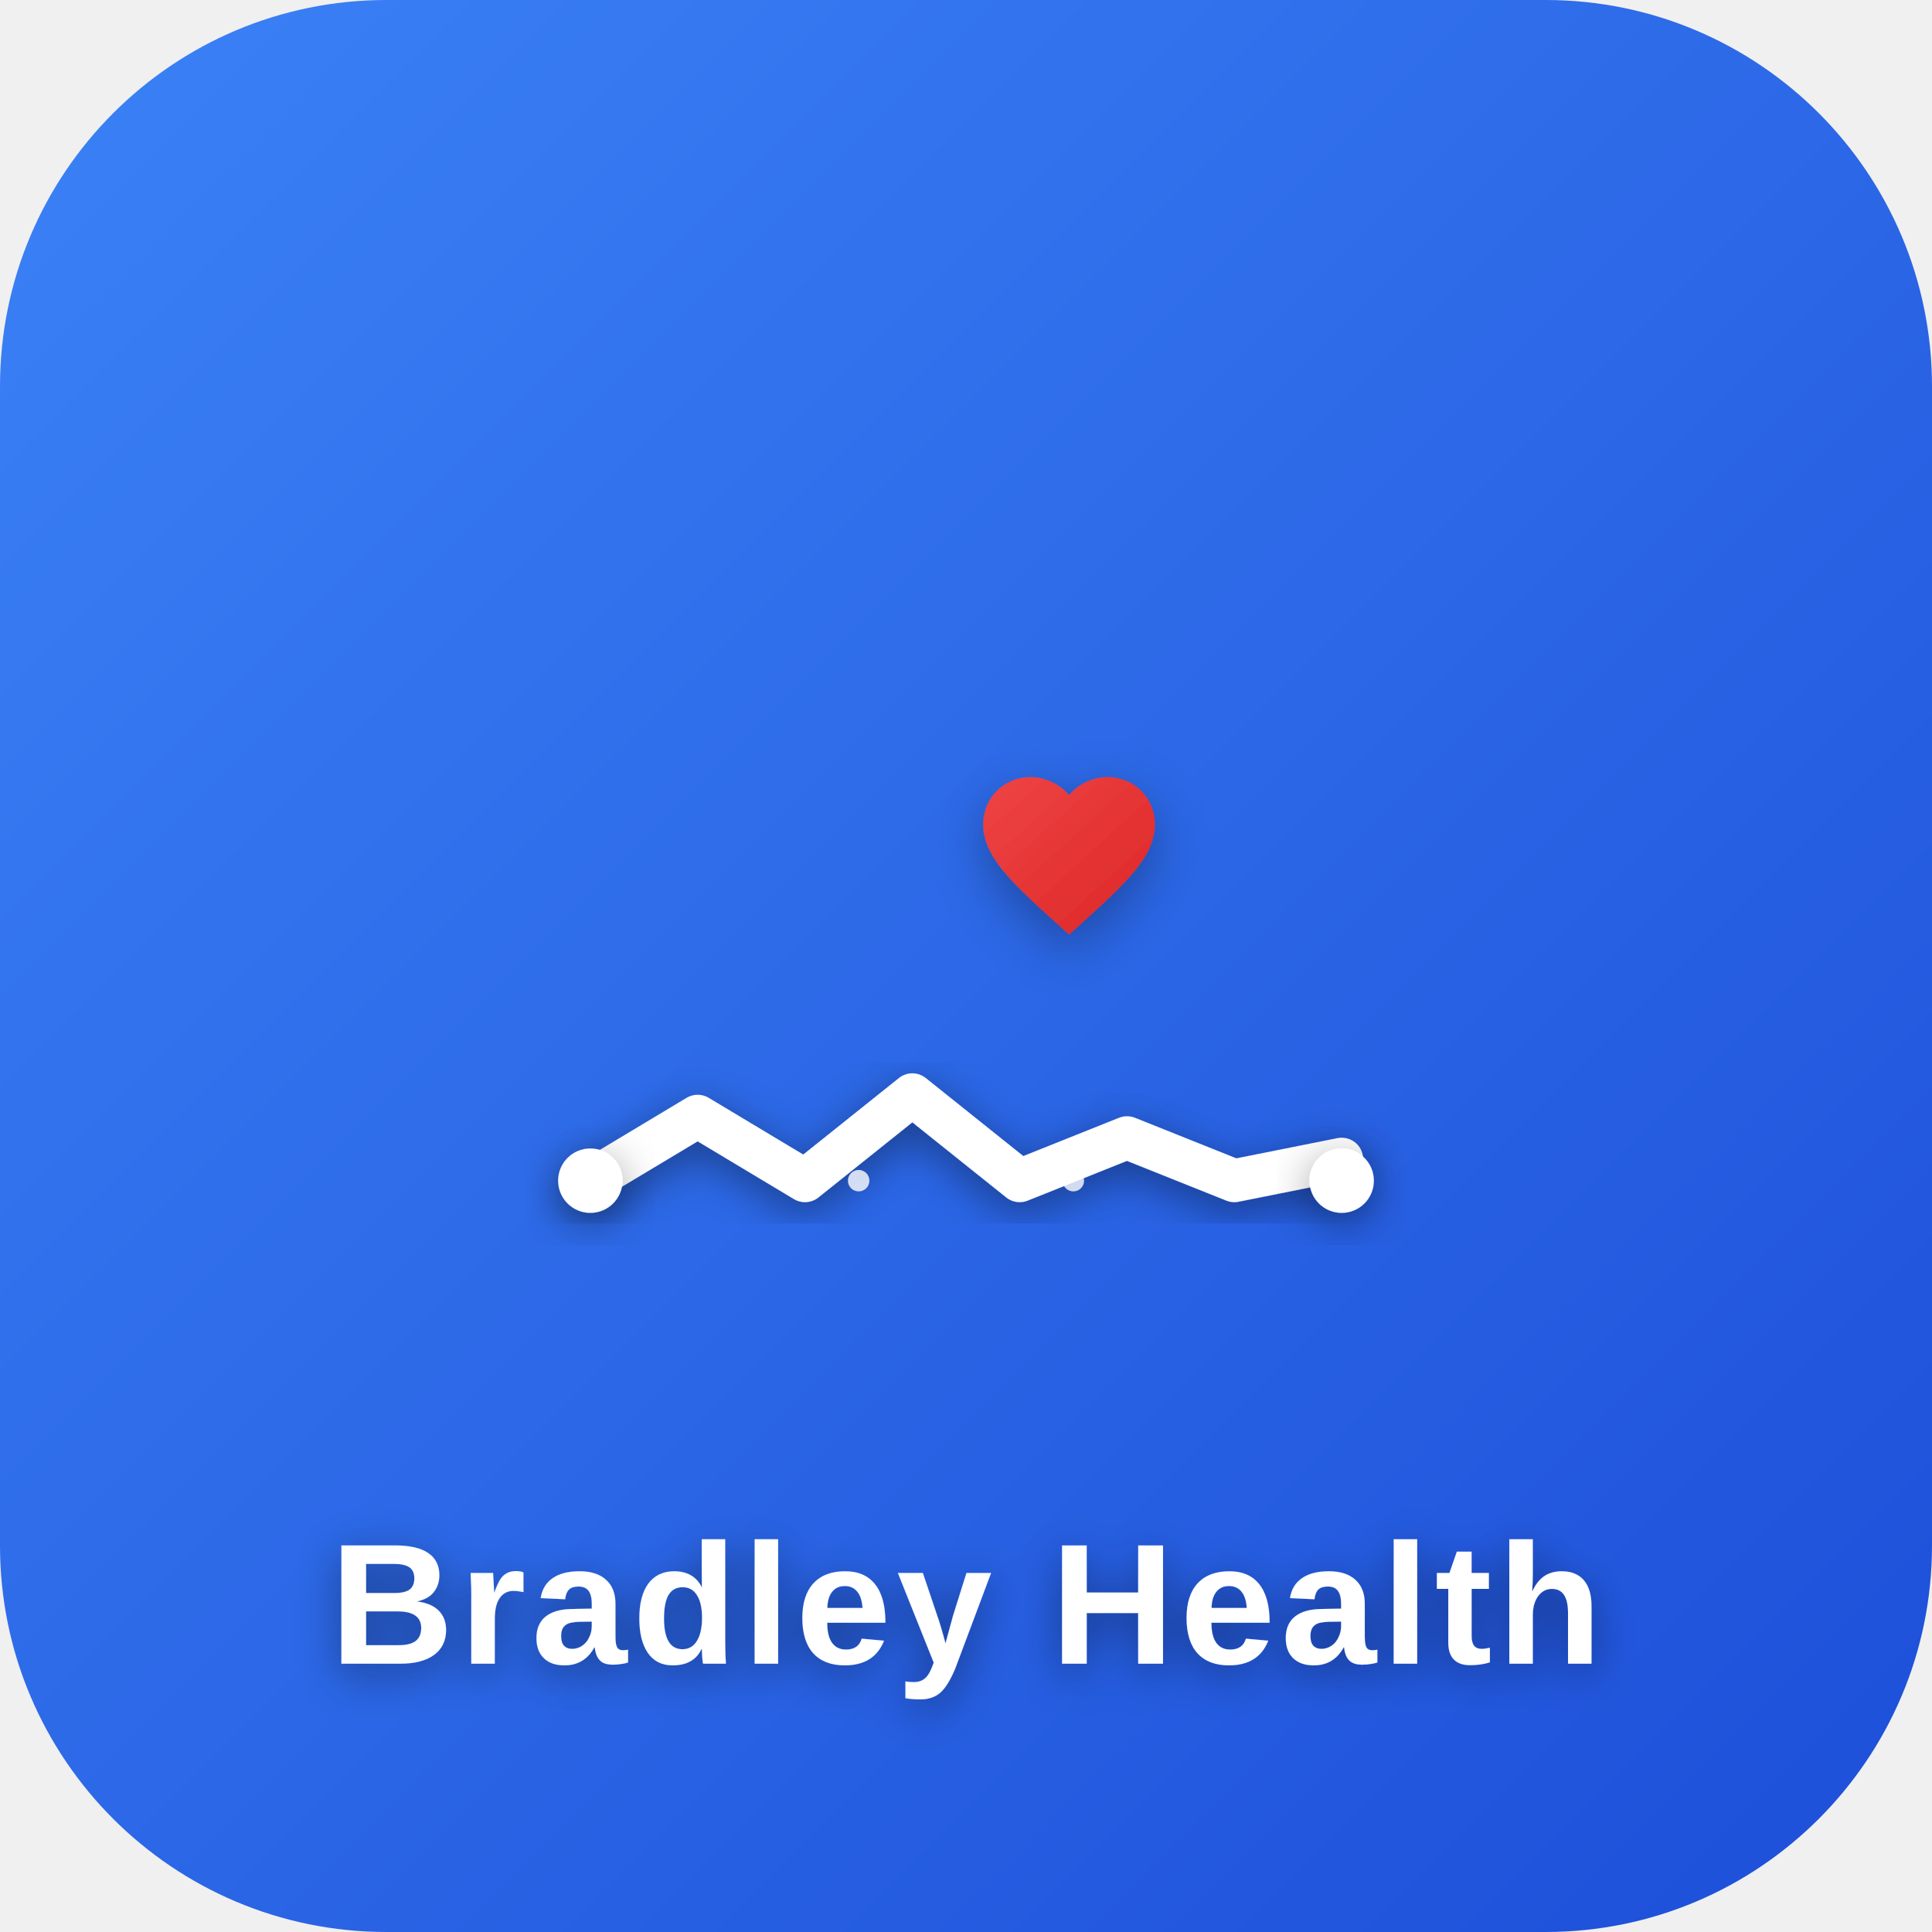
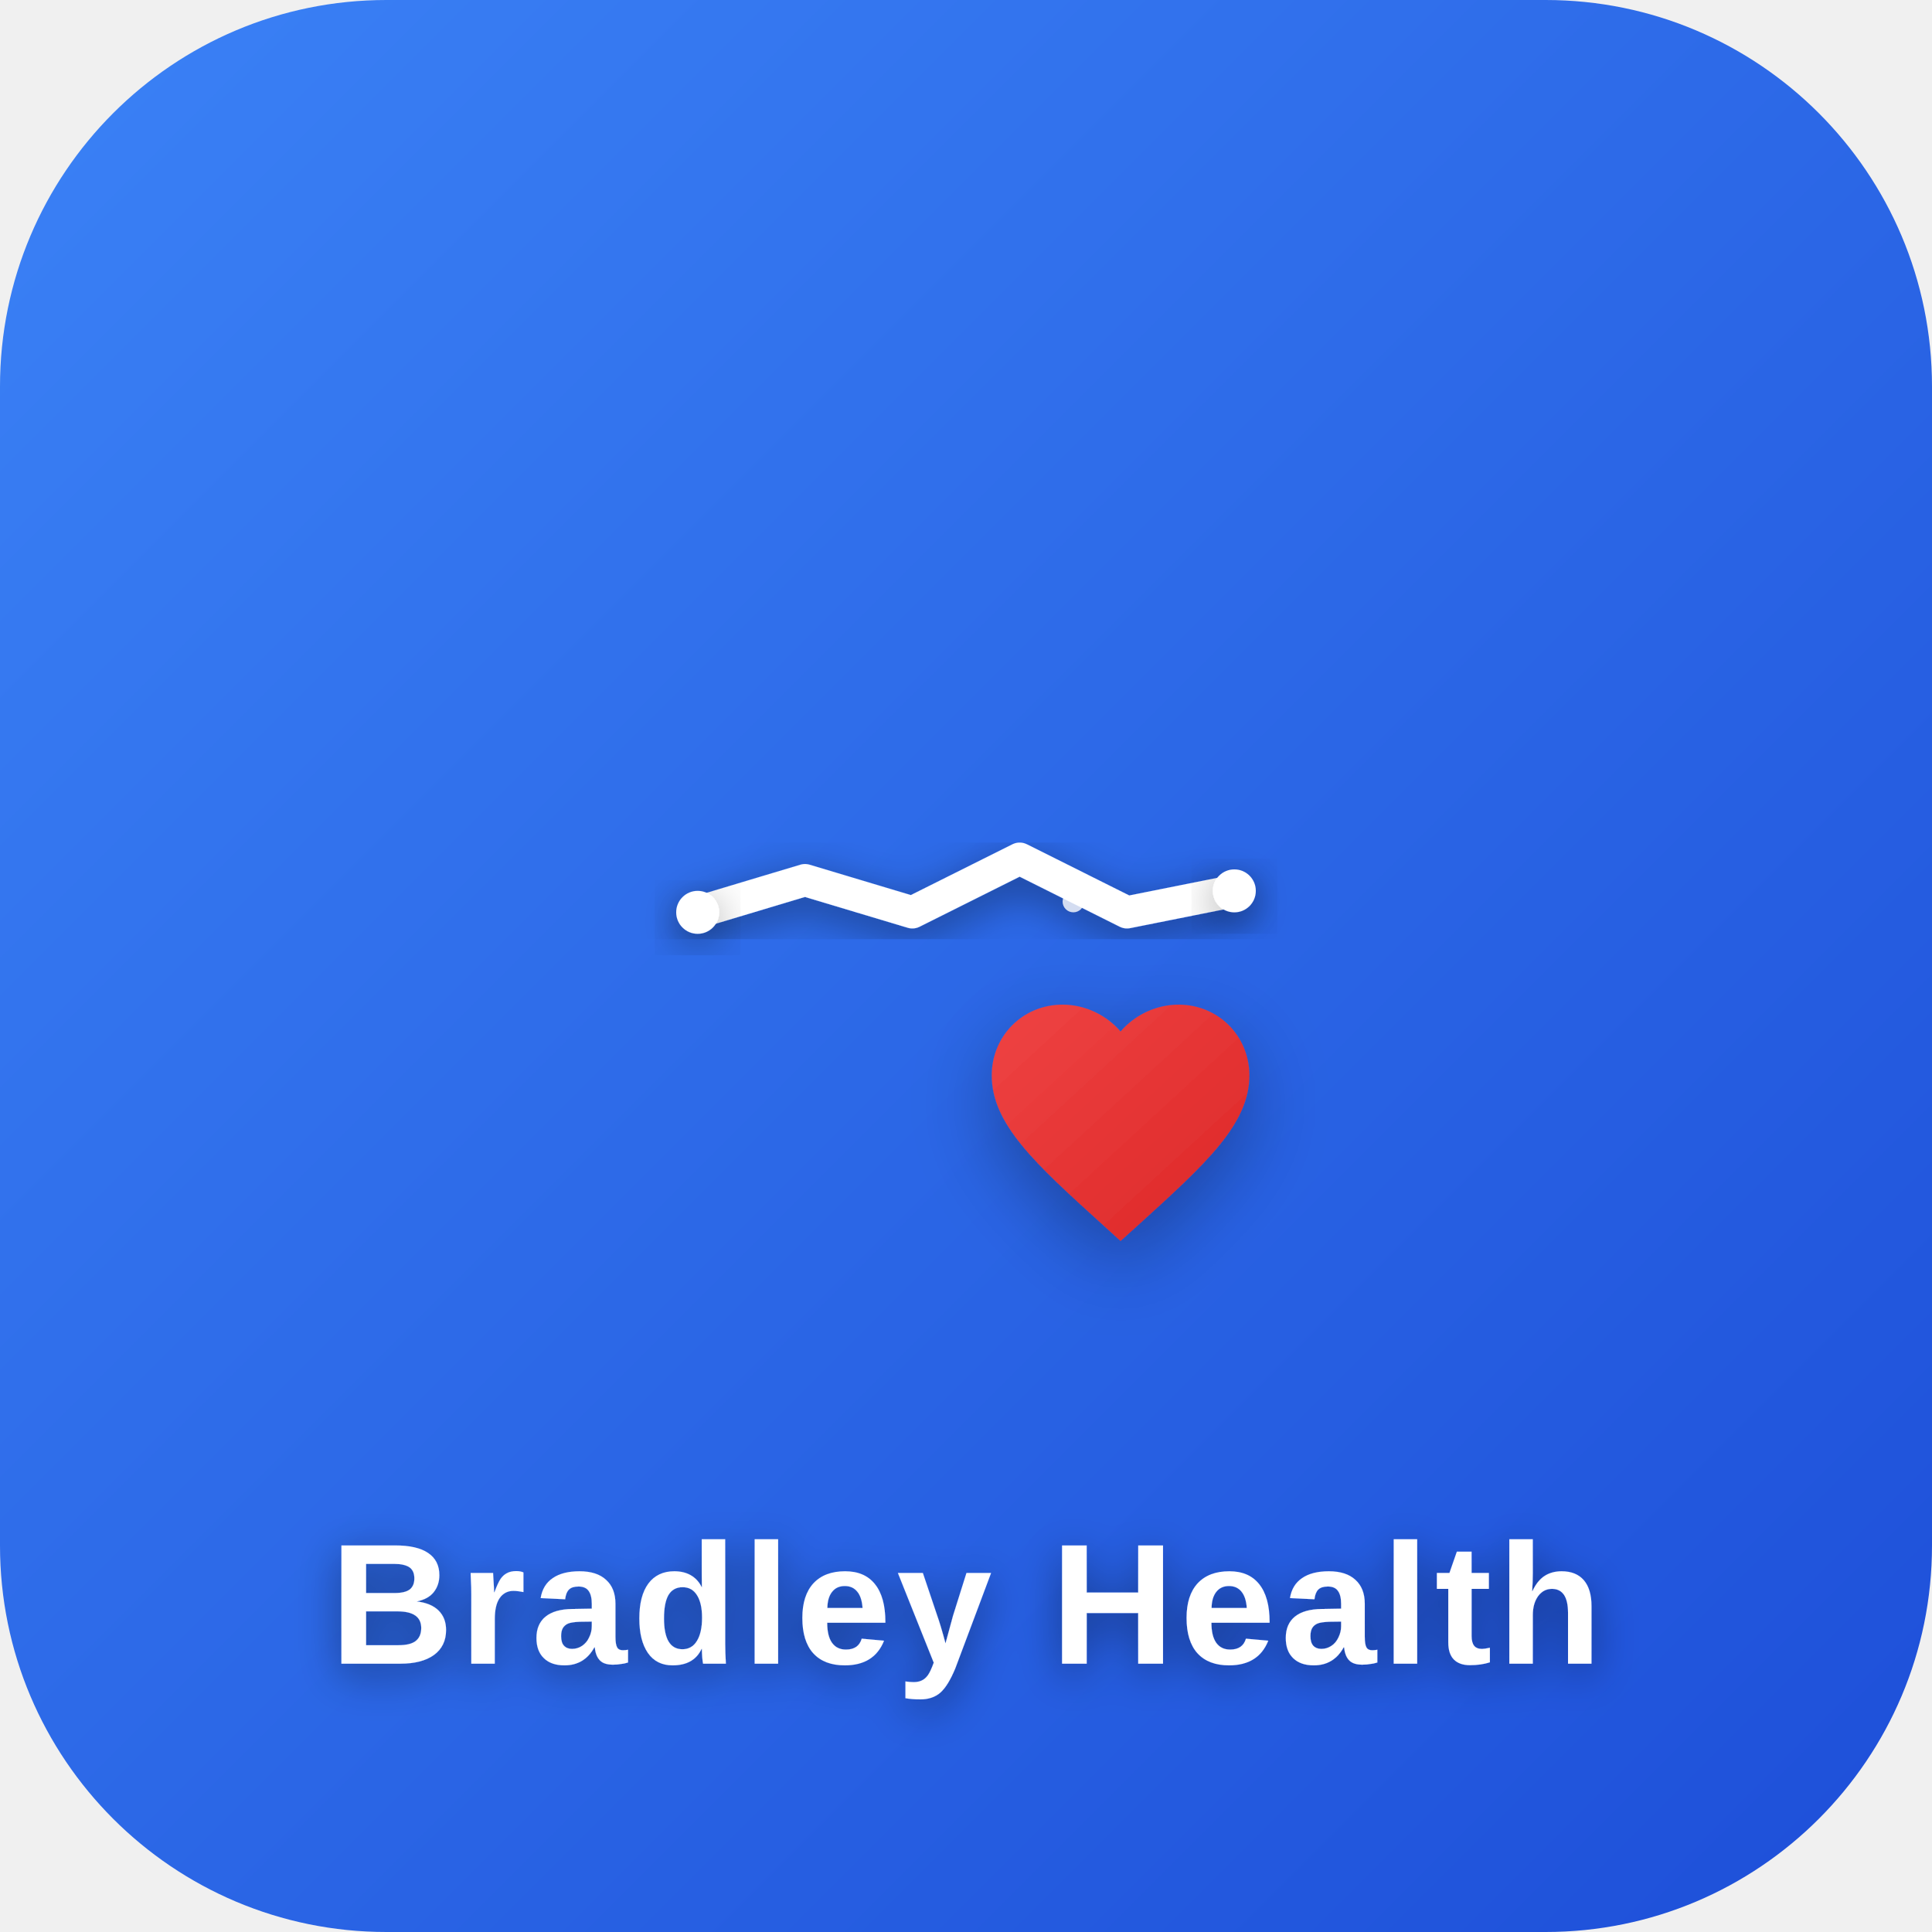
<svg xmlns="http://www.w3.org/2000/svg" width="180" height="180" viewBox="0 0 180 180">
  <defs>
    <linearGradient id="bgGradient" x1="0%" y1="0%" x2="100%" y2="100%">
      <stop offset="0%" style="stop-color:#3b82f6;stop-opacity:1" />
      <stop offset="100%" style="stop-color:#1d4ed8;stop-opacity:1" />
    </linearGradient>
    <linearGradient id="heartGradient" x1="0%" y1="0%" x2="100%" y2="100%">
      <stop offset="0%" style="stop-color:#ef4444;stop-opacity:1" />
      <stop offset="100%" style="stop-color:#dc2626;stop-opacity:1" />
    </linearGradient>
    <filter id="heartShadow" x="-50%" y="-50%" width="200%" height="200%">
      <feDropShadow dx="0" dy="2" stdDeviation="3" flood-color="#000000" flood-opacity="0.3" />
    </filter>
    <filter id="textShadow" x="-50%" y="-50%" width="200%" height="200%">
      <feDropShadow dx="0" dy="1" stdDeviation="2" flood-color="#000000" flood-opacity="0.4" />
    </filter>
  </defs>
  <rect width="180" height="180" fill="url(#bgGradient)" rx="36" />
-   <g transform="translate(90, 70) scale(0.8)" filter="url(#heartShadow)">
+   <g transform="translate(90, 90) scale(1.2)" filter="url(#heartShadow)">
    <path d="M12 21.35l-1.45-1.32C5.4 15.36 2 12.28 2 8.5 2 5.42 4.42 3 7.5 3c1.74 0 3.41.81 4.5 2.09C13.09 3.81 14.76 3 16.5 3 19.58 3 22 5.42 22 8.5c0 3.78-3.4 6.86-8.55 11.54L12 21.35z" fill="url(#heartGradient)" />
  </g>
-   <g transform="translate(90, 110)">
-     <path d="M-35 0 L-25 -6 L-15 0 L-5 -8 L5 0 L15 -4 L25 0 L35 -2" stroke="#ffffff" stroke-width="4" fill="none" stroke-linecap="round" stroke-linejoin="round" filter="url(#textShadow)" />
-     <circle cx="-35" cy="0" r="3" fill="#ffffff" filter="url(#textShadow)" />
-     <circle cx="35" cy="0" r="3" fill="#ffffff" filter="url(#textShadow)" />
-     <circle cx="-20" cy="-3" r="1" fill="#ffffff" opacity="0.8" />
-     <circle cx="-10" cy="0" r="1" fill="#ffffff" opacity="0.8" />
-     <circle cx="0" cy="-4" r="1" fill="#ffffff" opacity="0.8" />
-     <circle cx="10" cy="0" r="1" fill="#ffffff" opacity="0.8" />
-     <circle cx="20" cy="-2" r="1" fill="#ffffff" opacity="0.8" />
+   <g transform="translate(90, 90)">
+     <path d="M-25 -5 L-15 -8 L-5 -5 L5 -10 L15 -5 L25 -7" stroke="#ffffff" stroke-width="3" fill="none" stroke-linecap="round" stroke-linejoin="round" filter="url(#textShadow)" />
+     <circle cx="-25" cy="-5" r="2" fill="#ffffff" filter="url(#textShadow)" />
+     <circle cx="25" cy="-7" r="2" fill="#ffffff" filter="url(#textShadow)" />
+     <circle cx="-20" cy="-6" r="1" fill="#ffffff" opacity="0.8" />
+     <circle cx="-10" cy="-6" r="1" fill="#ffffff" opacity="0.8" />
+     <circle cx="0" cy="-7" r="1" fill="#ffffff" opacity="0.8" />
+     <circle cx="10" cy="-6" r="1" fill="#ffffff" opacity="0.8" />
+     <circle cx="20" cy="-6" r="1" fill="#ffffff" opacity="0.8" />
  </g>
  <text x="90" y="155" text-anchor="middle" fill="#ffffff" font-family="Arial, sans-serif" font-size="16" font-weight="bold" filter="url(#textShadow)" letter-spacing="0.5px">Bradley Health</text>
</svg>
